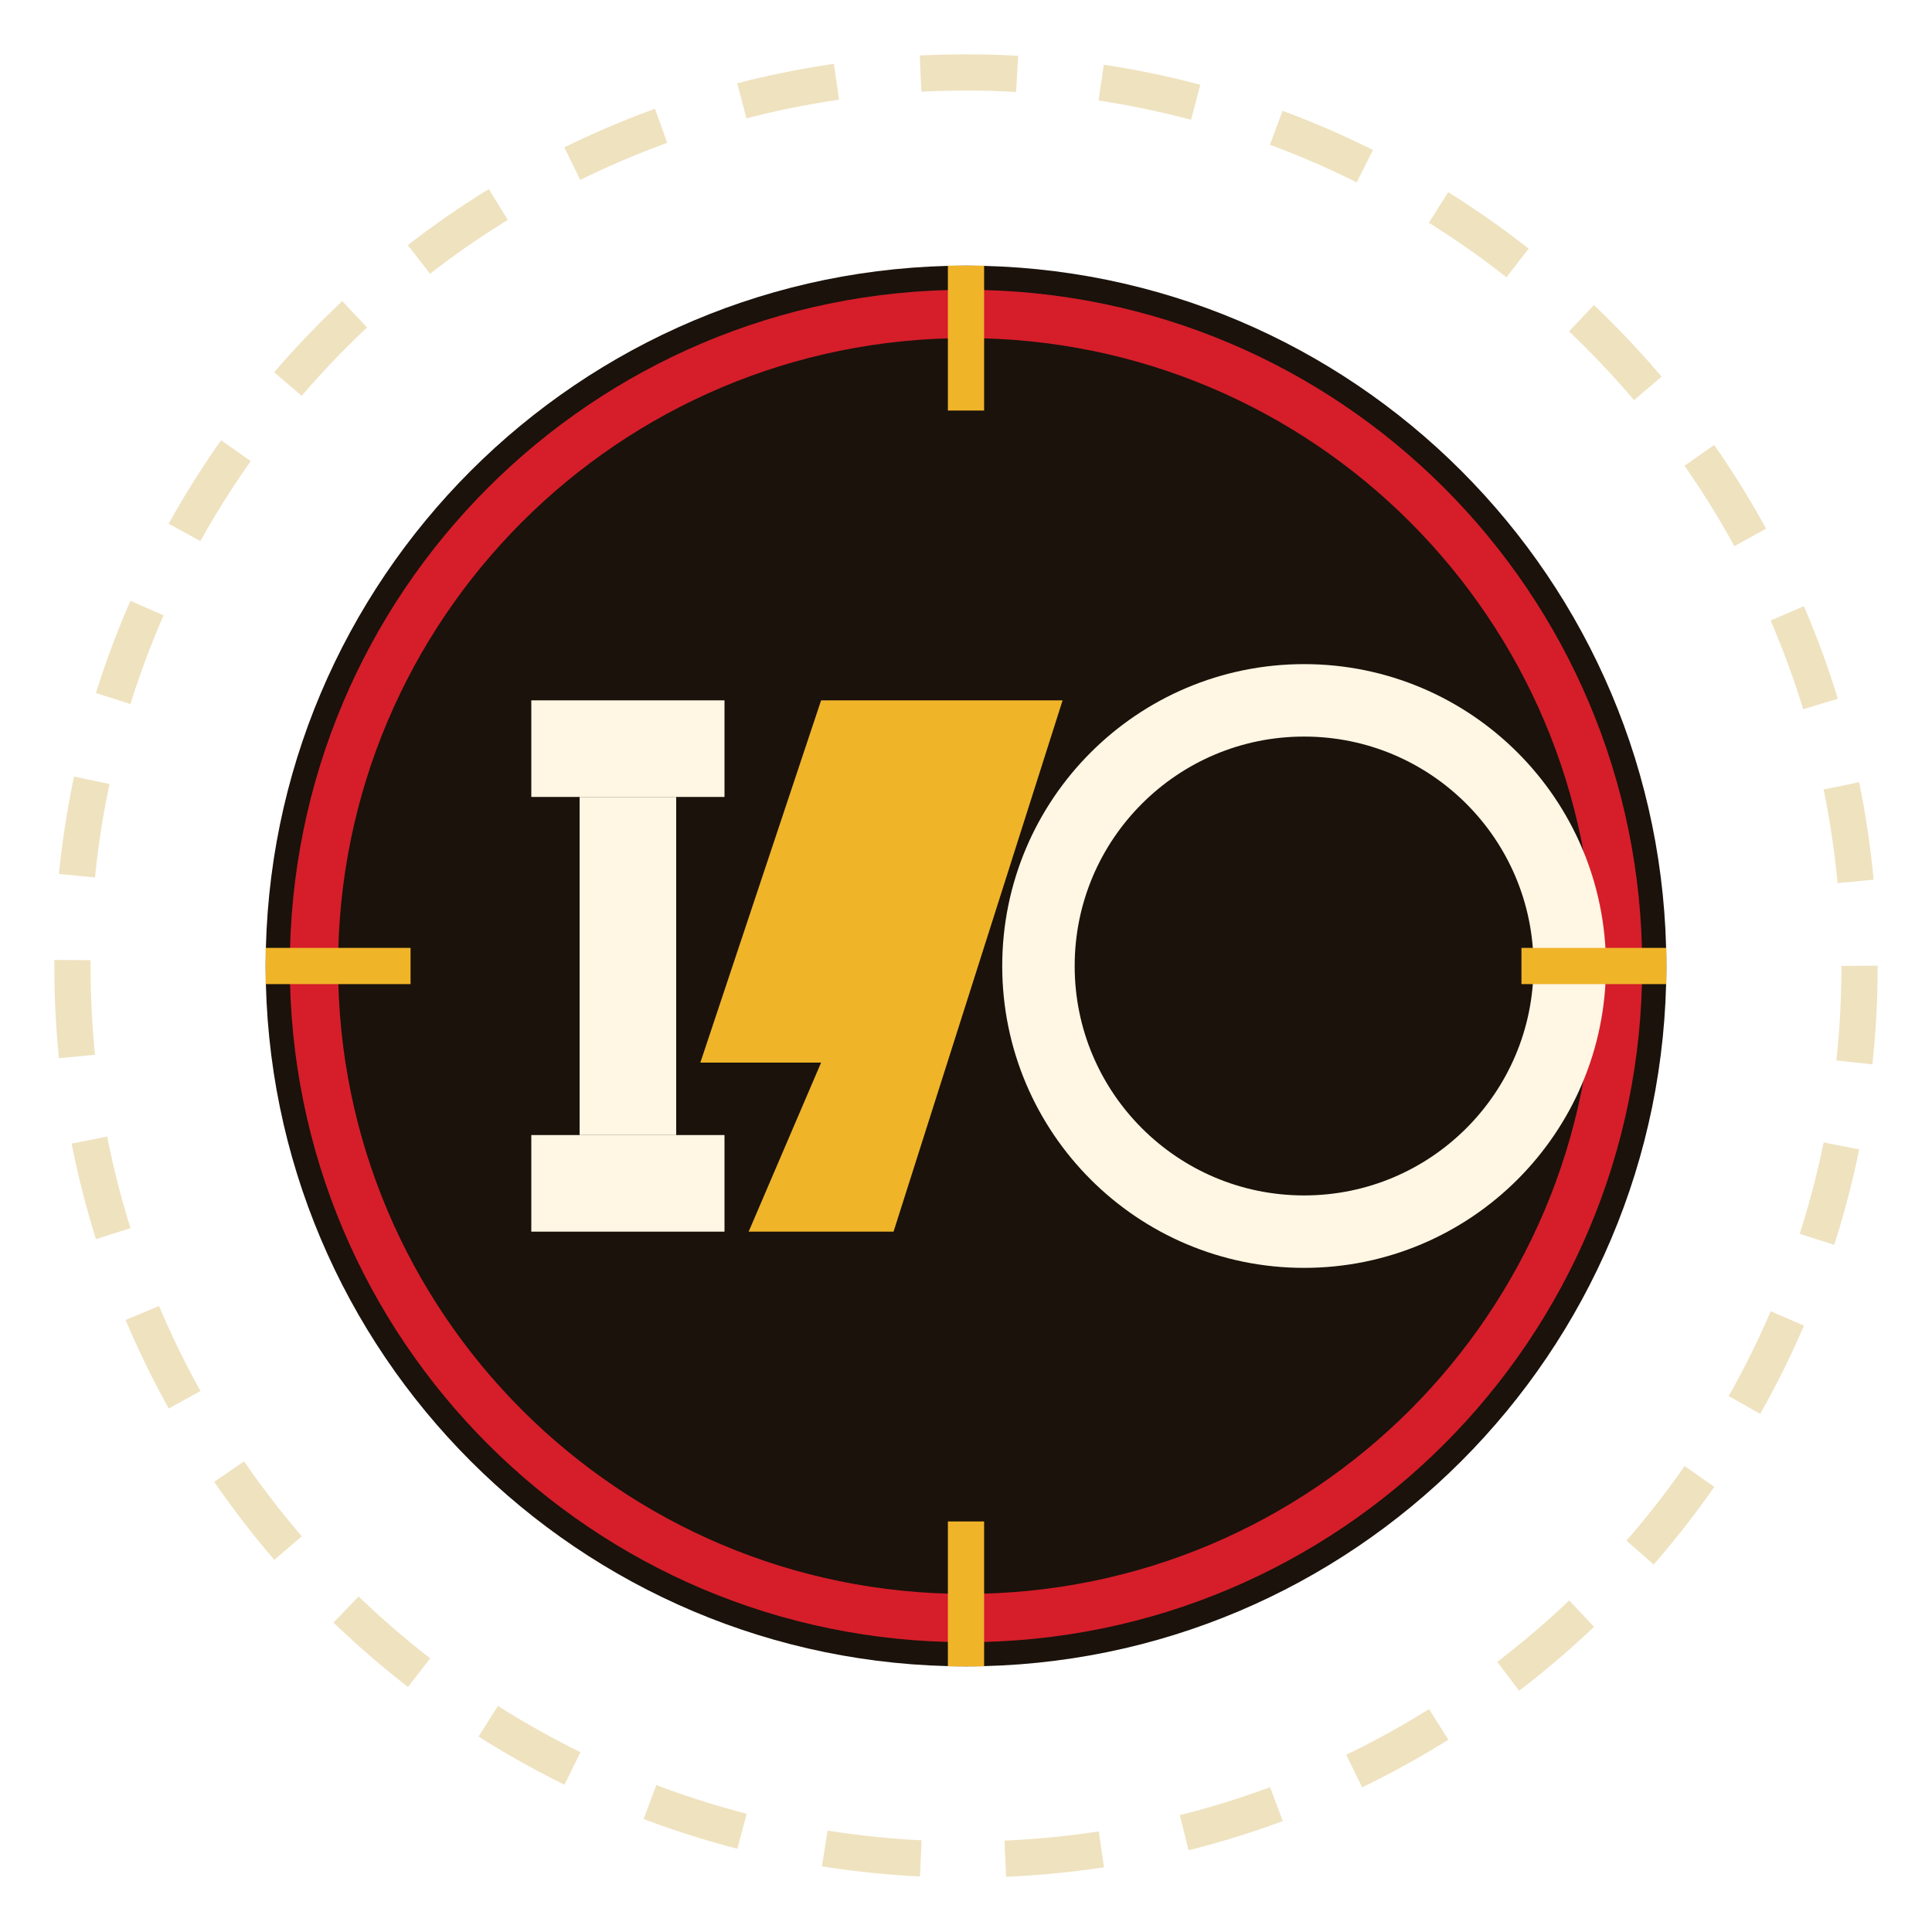
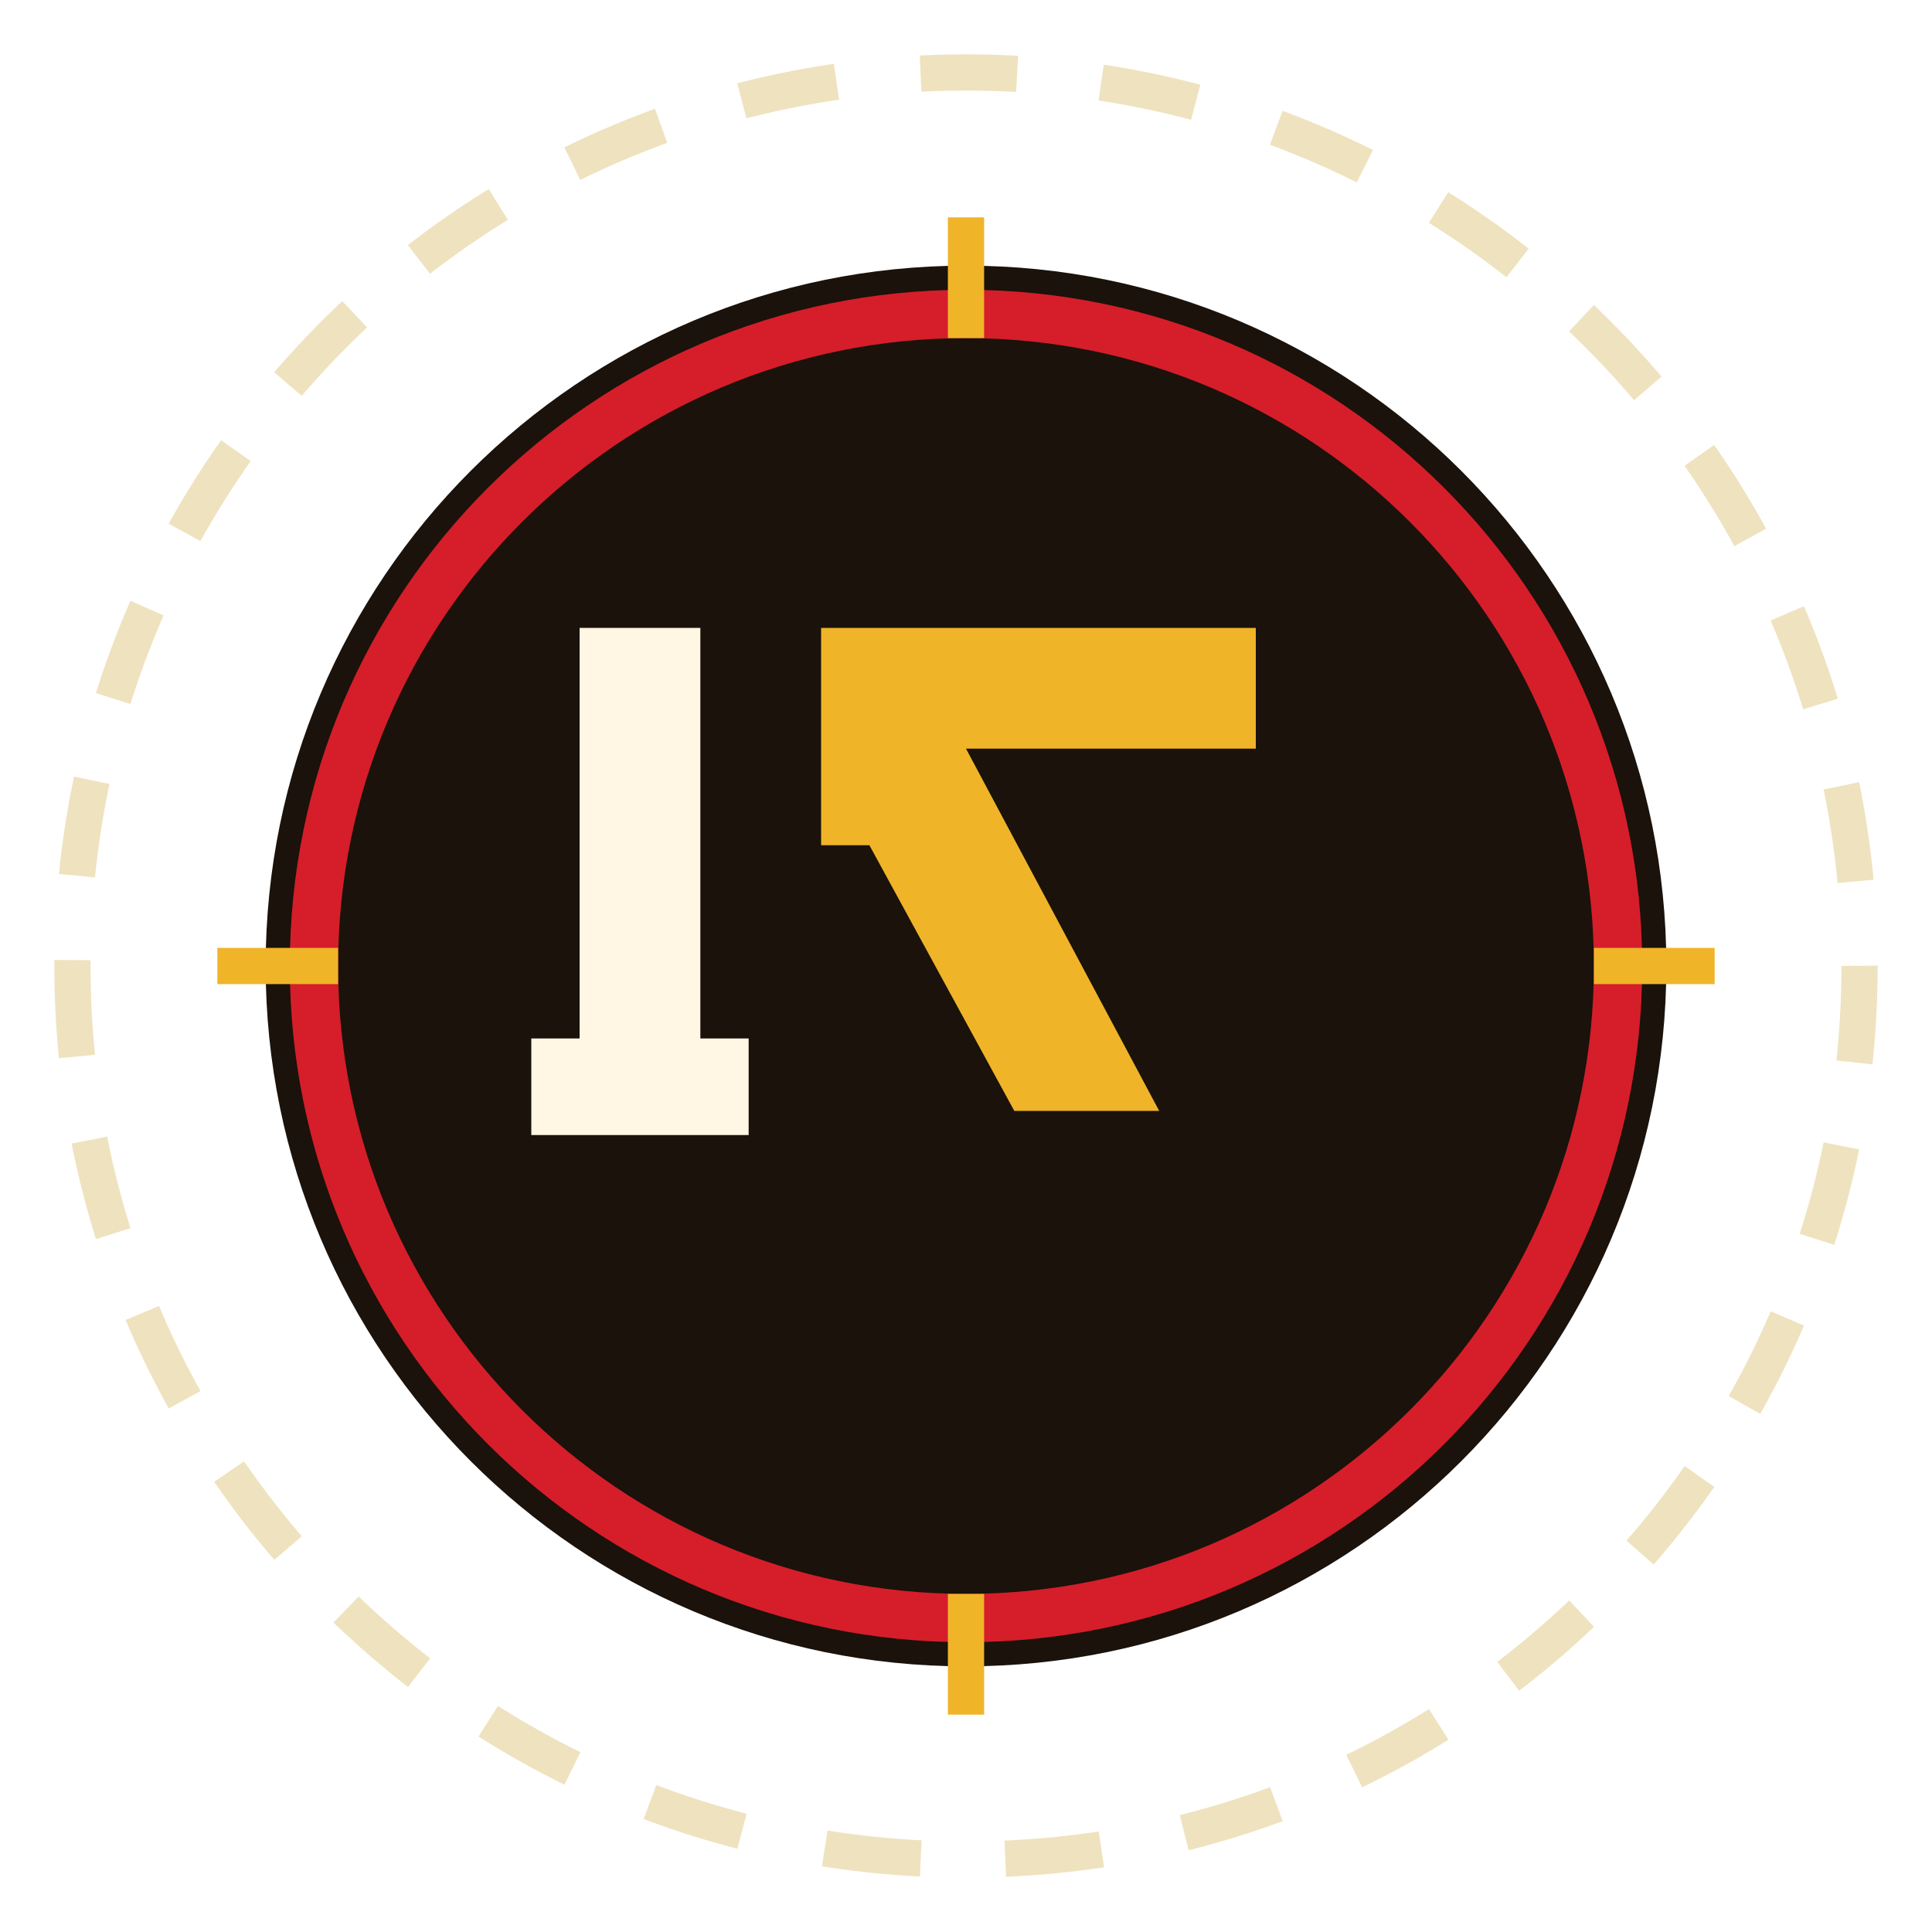
<svg xmlns="http://www.w3.org/2000/svg" viewBox="0 0 160 160" fill="none">
  <circle cx="80" cy="80" r="74" stroke="#efe2bf" stroke-width="3" stroke-dasharray="8 7" />
  <circle cx="80" cy="80" r="58" fill="#1a120b" />
  <circle cx="80" cy="80" r="54" stroke="#d51e2a" stroke-width="4" />
-   <path d="M44 58h16v8H44zM44 94h16v8H44z" fill="#fff6e3" />
-   <path d="M48 66h8v28h-8z" fill="#fff6e3" />
-   <path d="M68 58h20l-14 44H62l6-14H58z" fill="#f0b429" />
-   <circle cx="108" cy="80" r="22" stroke="#fff6e3" stroke-width="6" />
-   <path d="M80 22v12M80 126v12M22 80h12M126 80h12" stroke="#f0b429" stroke-width="3" />
+   <path d="M48 52h10v40H48zM44 86h18v8H44z" fill="#fff6e3" />
+   <path d="M68 52h36v10H80l16 30h-12l-12-22h-4z" fill="#f0b429" />
+   <path d="M80 18v10M80 132v10M18 80h10M132 80h10" stroke="#f0b429" stroke-width="3" />
</svg>
